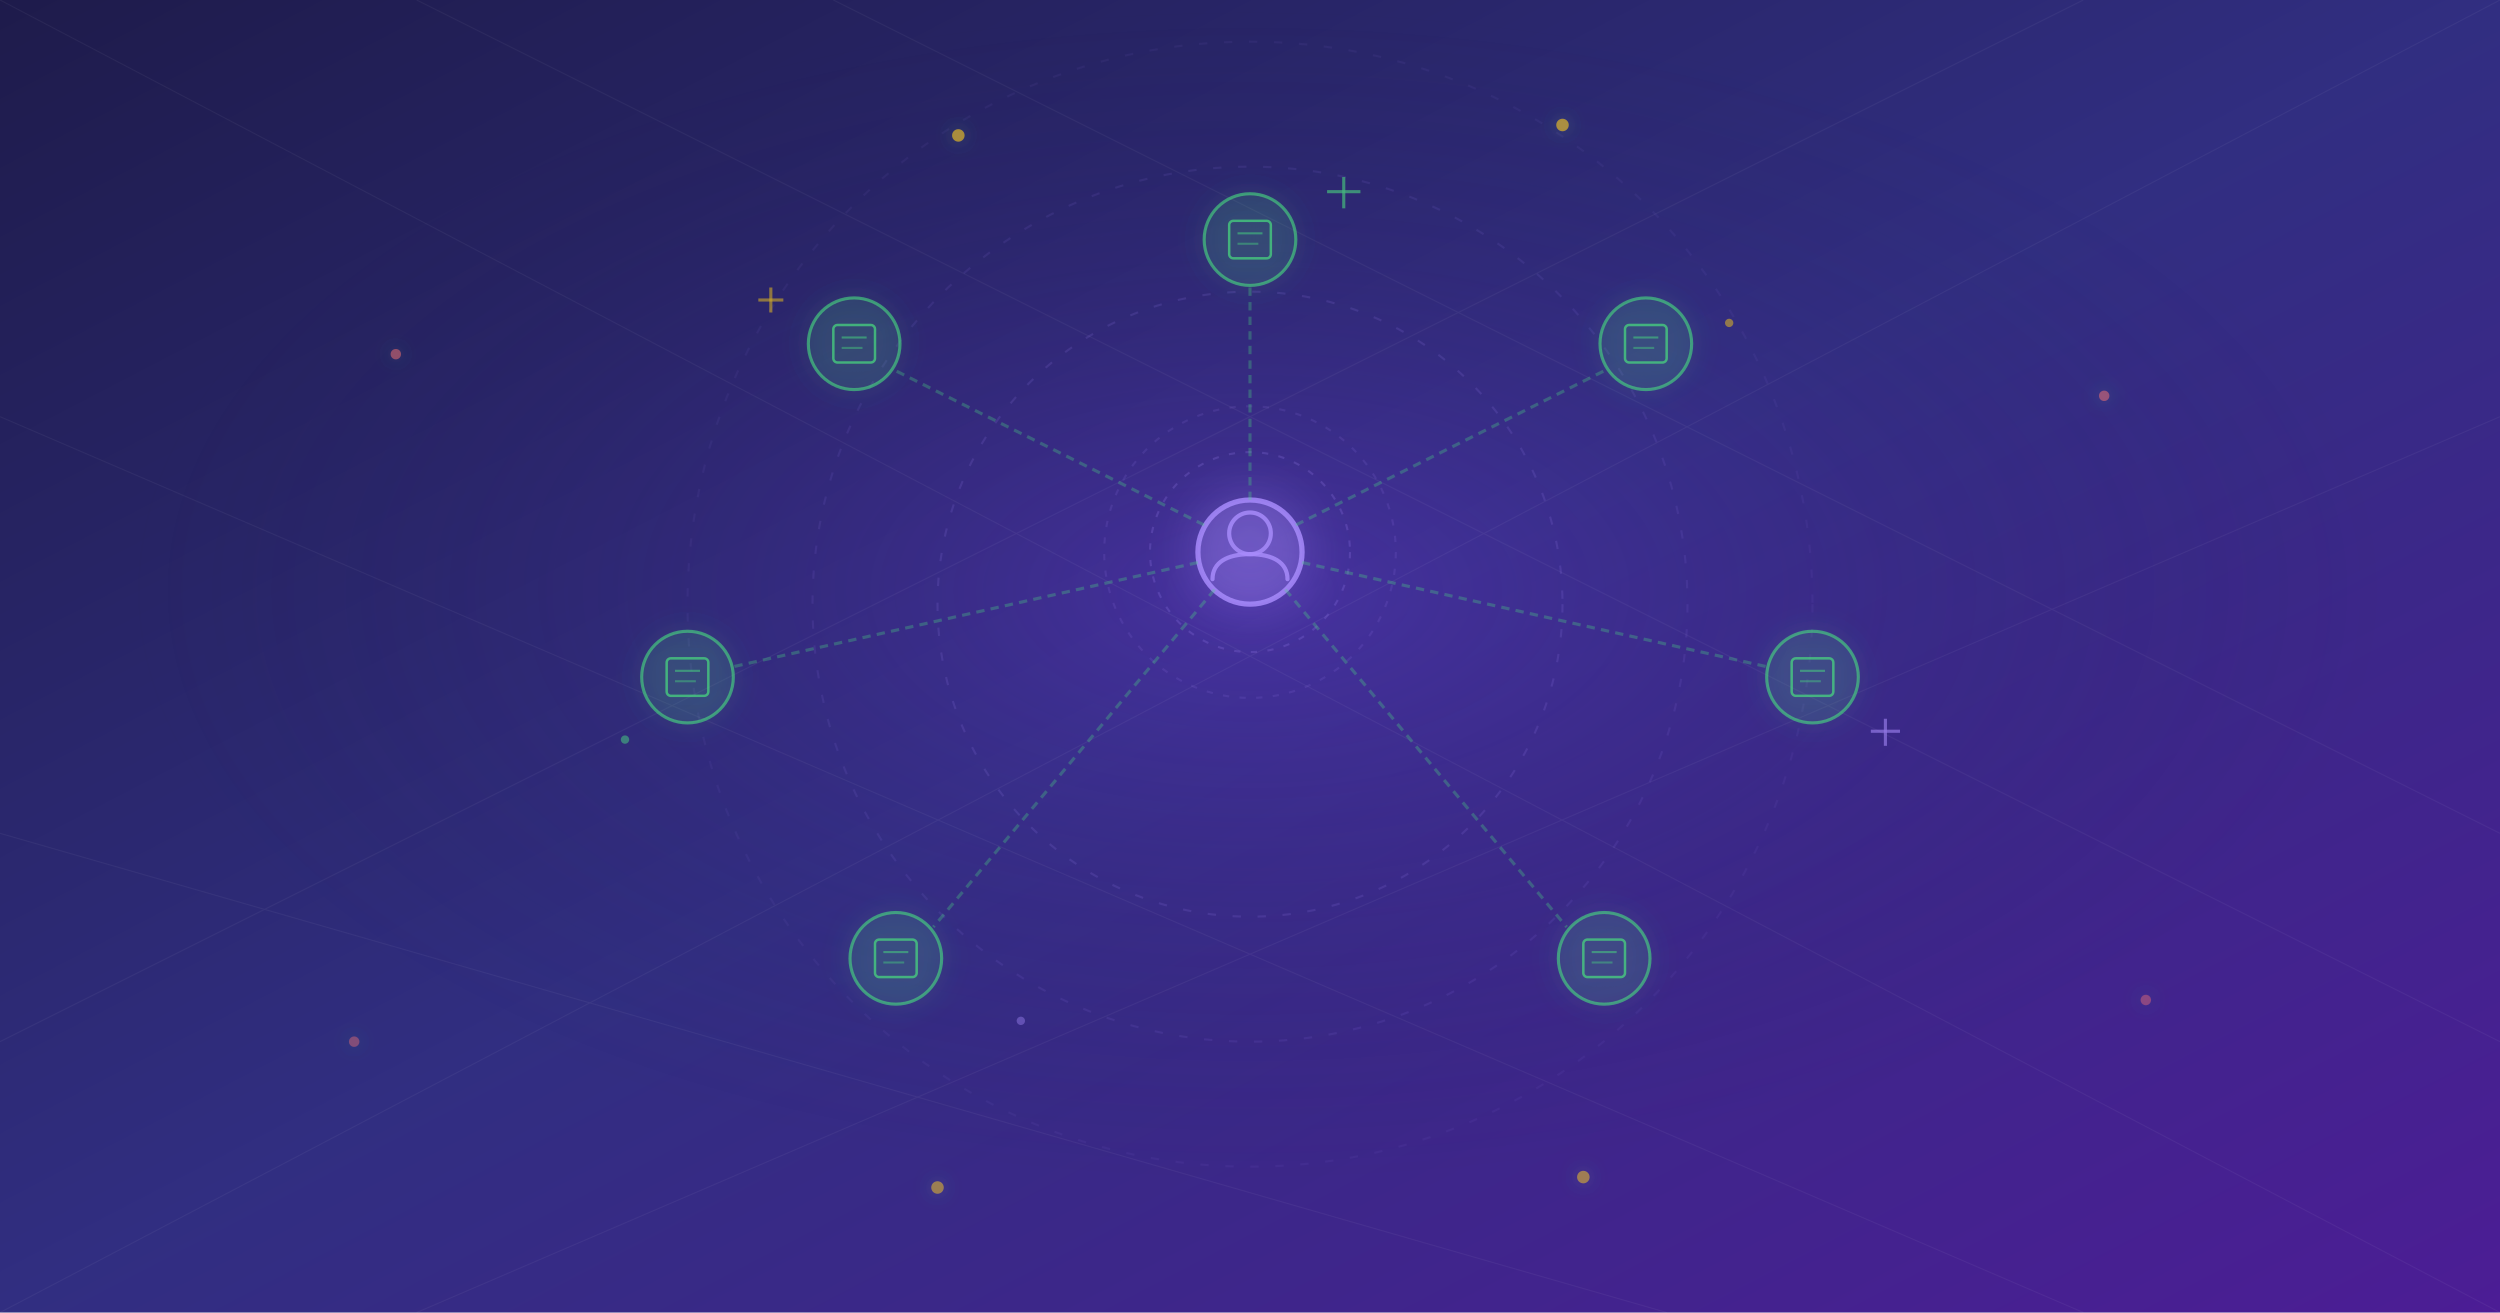
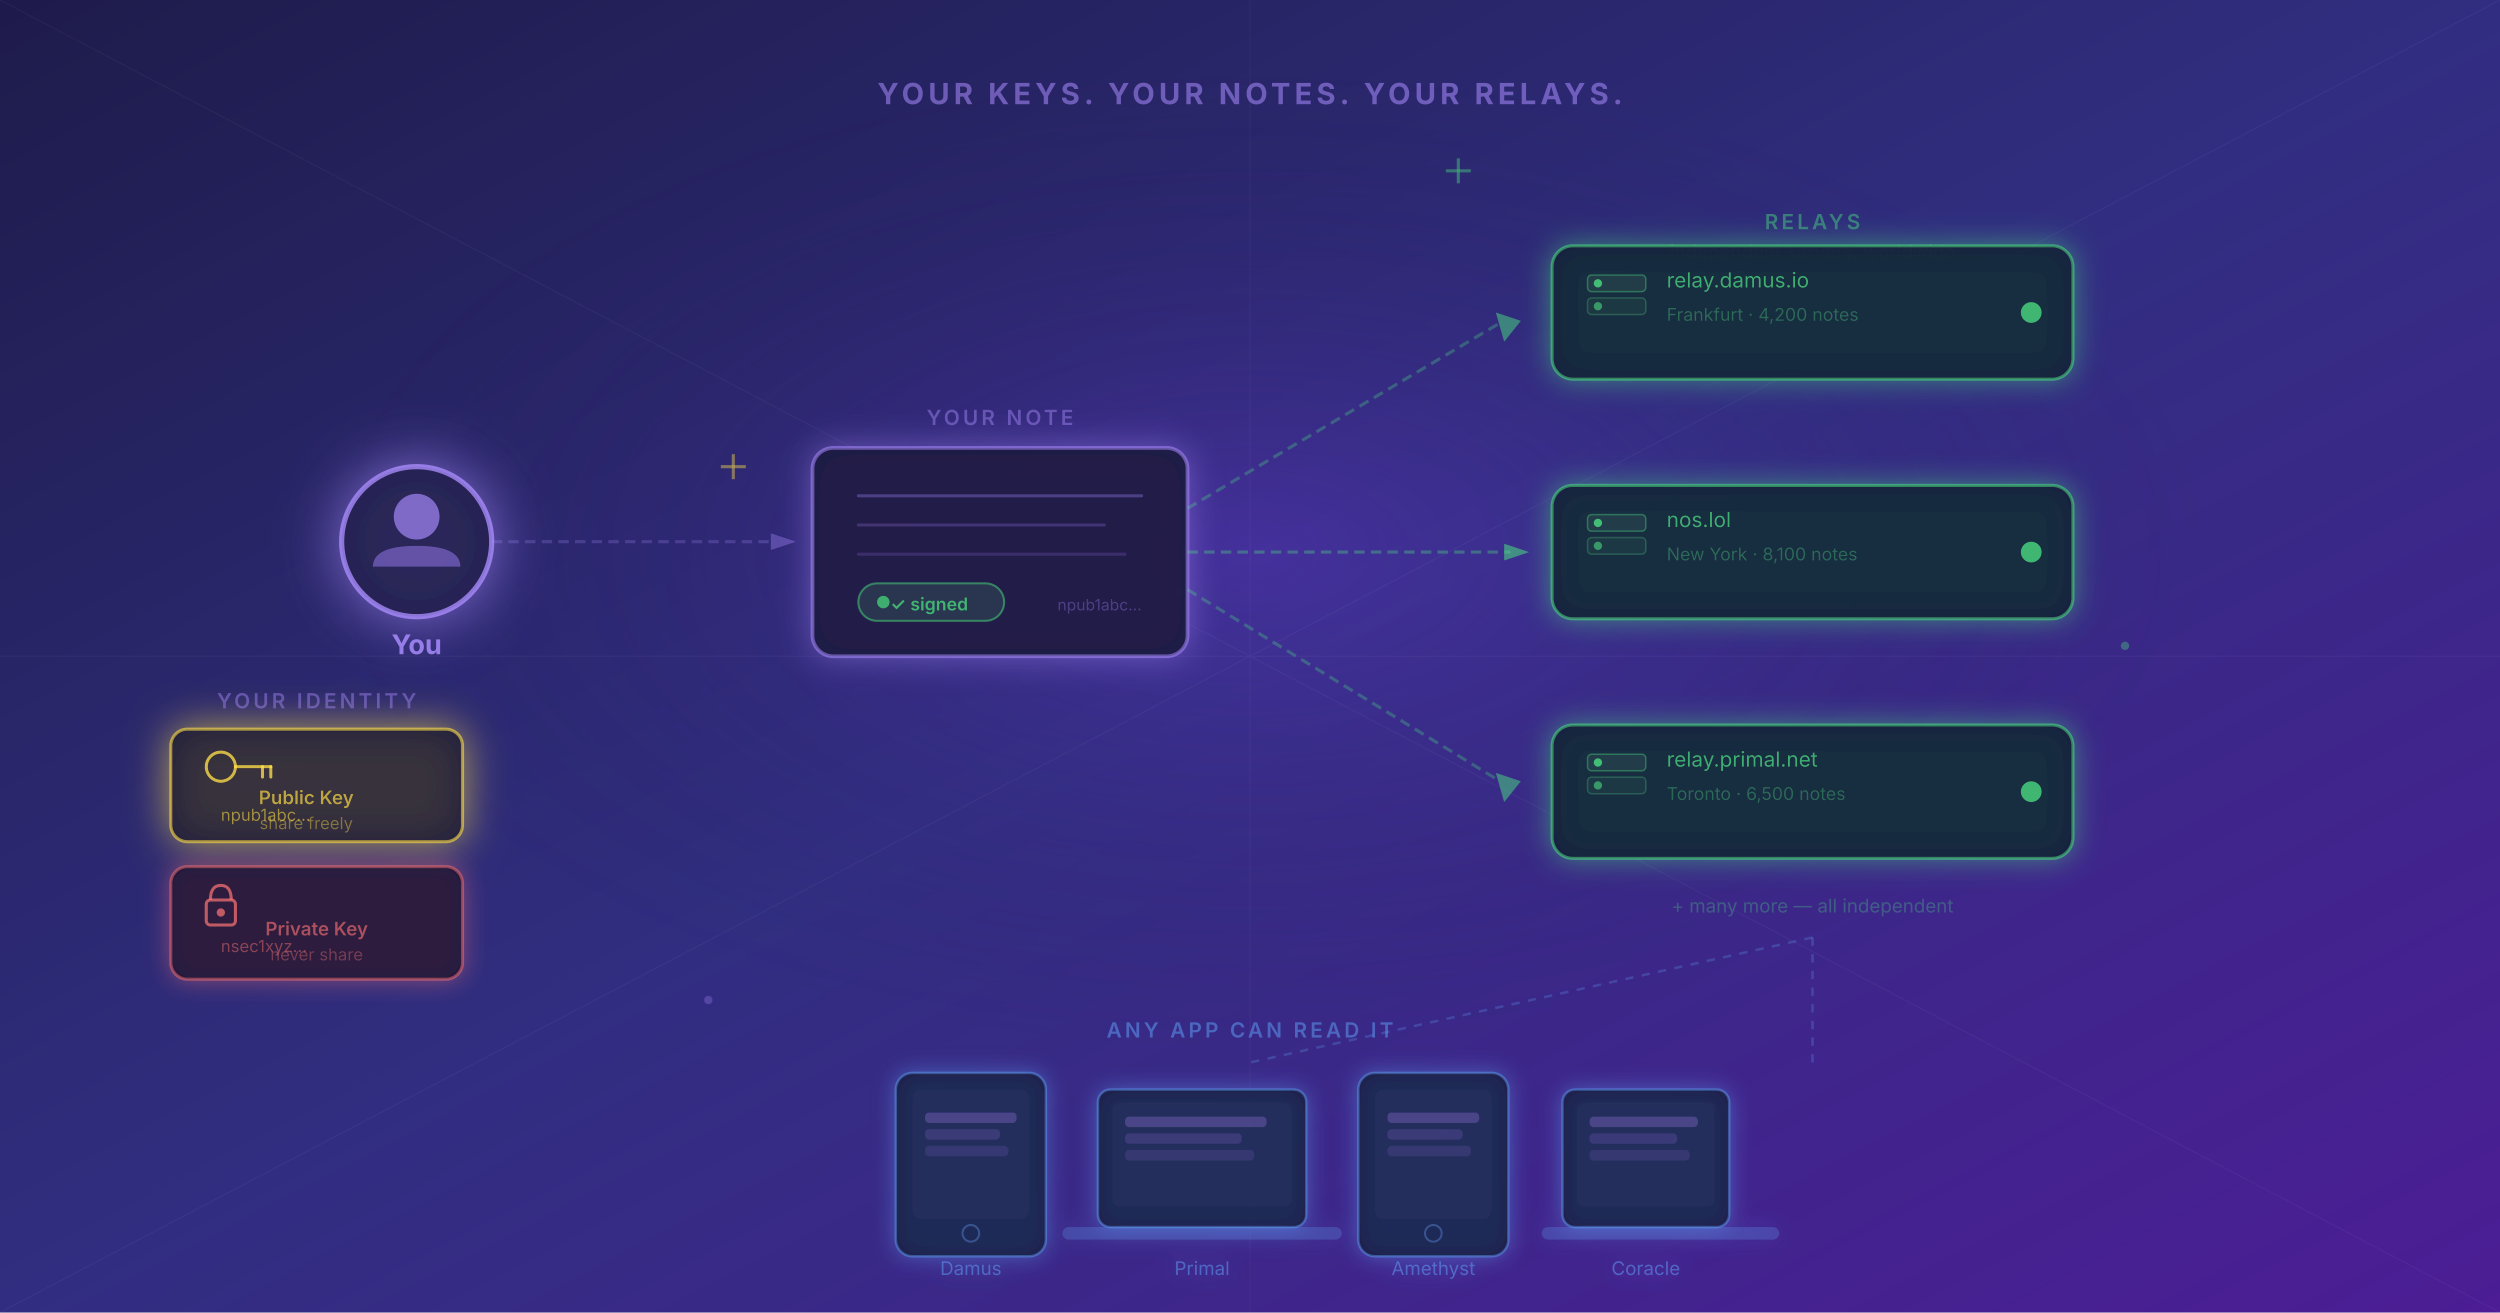
<svg xmlns="http://www.w3.org/2000/svg" width="1200" height="630">
  <defs>
-     <linearGradient id="win-og-bg" x1="0%" y1="0%" x2="100%" y2="100%">
+     <linearGradient id="win-bg" x1="0%" y1="0%" x2="100%" y2="100%">
      <stop offset="0%" style="stop-color:#1e1b4b;stop-opacity:1" />
      <stop offset="50%" style="stop-color:#312e81;stop-opacity:1" />
      <stop offset="100%" style="stop-color:#4c1d95;stop-opacity:1" />
    </linearGradient>
-     <radialGradient id="win-og-glow" cx="50%" cy="45%" r="45%">
-       <stop offset="0%" style="stop-color:#7c3aed;stop-opacity:0.3" />
+     <radialGradient id="win-center-glow" cx="50%" cy="42%" r="38%">
+       <stop offset="0%" style="stop-color:#7c3aed;stop-opacity:0.28" />
      <stop offset="100%" style="stop-color:#1e1b4b;stop-opacity:0" />
    </radialGradient>
-     <filter id="win-og-shadow" x="-20%" y="-20%" width="140%" height="140%">
-       <feDropShadow dx="0" dy="0" stdDeviation="4" flood-color="#a78bfa" flood-opacity="0.5" />
+     <filter id="win-user-glow" x="-50%" y="-50%" width="200%" height="200%">
+       <feDropShadow dx="0" dy="0" stdDeviation="14" flood-color="#a78bfa" flood-opacity="0.75" />
    </filter>
-     <filter id="win-og-user-glow" x="-50%" y="-50%" width="200%" height="200%">
-       <feDropShadow dx="0" dy="0" stdDeviation="12" flood-color="#a78bfa" flood-opacity="0.7" />
+     <filter id="win-key-glow" x="-60%" y="-60%" width="220%" height="220%">
+       <feDropShadow dx="0" dy="0" stdDeviation="10" flood-color="#fde047" flood-opacity="0.7" />
    </filter>
-     <filter id="win-og-relay-glow" x="-50%" y="-50%" width="200%" height="200%">
-       <feDropShadow dx="0" dy="0" stdDeviation="6" flood-color="#4ade80" flood-opacity="0.5" />
+     <filter id="win-note-glow" x="-40%" y="-40%" width="180%" height="180%">
+       <feDropShadow dx="0" dy="0" stdDeviation="8" flood-color="#a78bfa" flood-opacity="0.5" />
    </filter>
-     <filter id="win-og-node-glow" x="-50%" y="-50%" width="200%" height="200%">
-       <feDropShadow dx="0" dy="0" stdDeviation="4" flood-color="#4ade80" flood-opacity="0.5" />
+     <filter id="win-relay-glow" x="-50%" y="-50%" width="200%" height="200%">
+       <feDropShadow dx="0" dy="0" stdDeviation="7" flood-color="#4ade80" flood-opacity="0.55" />
+     </filter>
+     <filter id="win-app-glow" x="-50%" y="-50%" width="200%" height="200%">
+       <feDropShadow dx="0" dy="0" stdDeviation="5" flood-color="#60a5fa" flood-opacity="0.5" />
+     </filter>
+     <filter id="win-lock-glow" x="-60%" y="-60%" width="220%" height="220%">
+       <feDropShadow dx="0" dy="0" stdDeviation="6" flood-color="#f87171" flood-opacity="0.5" />
    </filter>
  </defs>
-   <rect width="100%" height="100%" fill="url(#win-og-bg)" />
-   <rect width="100%" height="100%" fill="url(#win-og-glow)" />
-   <g opacity="0.05" stroke="white" stroke-width="0.5">
+   <rect width="1200" height="630" fill="url(#win-bg)" />
+   <rect width="1200" height="630" fill="url(#win-center-glow)" />
+   <g opacity="0.04" stroke="white" stroke-width="0.5">
    <line x1="0" y1="0" x2="1200" y2="630" />
-     <line x1="200" y1="0" x2="1200" y2="500" />
-     <line x1="0" y1="200" x2="1000" y2="630" />
-     <line x1="400" y1="0" x2="1200" y2="400" />
-     <line x1="0" y1="400" x2="800" y2="630" />
    <line x1="1200" y1="0" x2="0" y2="630" />
-     <line x1="1000" y1="0" x2="0" y2="500" />
-     <line x1="1200" y1="200" x2="200" y2="630" />
+     <line x1="0" y1="315" x2="1200" y2="315" />
+     <line x1="600" y1="0" x2="600" y2="630" />
  </g>
-   <circle cx="600" cy="290" r="270" fill="none" stroke="rgba(167,139,250,0.06)" stroke-width="1" stroke-dasharray="4,8" />
-   <circle cx="600" cy="290" r="210" fill="none" stroke="rgba(167,139,250,0.10)" stroke-width="1" stroke-dasharray="4,8" />
-   <circle cx="600" cy="290" r="150" fill="none" stroke="rgba(167,139,250,0.14)" stroke-width="1" stroke-dasharray="4,8" />
-   <g filter="url(#win-og-node-glow)">
-     <circle cx="190" cy="170" r="2.5" fill="rgba(248,113,113,0.5)" />
-     <circle cx="1010" cy="190" r="2.5" fill="rgba(248,113,113,0.5)" />
-     <circle cx="170" cy="500" r="2.5" fill="rgba(248,113,113,0.4)" />
-     <circle cx="1030" cy="480" r="2.5" fill="rgba(248,113,113,0.4)" />
-     <circle cx="460" cy="65" r="3" fill="rgba(250,204,21,0.6)" />
-     <circle cx="750" cy="60" r="3" fill="rgba(250,204,21,0.6)" />
-     <circle cx="450" cy="570" r="3" fill="rgba(250,204,21,0.5)" />
-     <circle cx="760" cy="565" r="3" fill="rgba(250,204,21,0.5)" />
+   <g filter="url(#win-user-glow)">
+     <circle cx="200" cy="260" r="36" fill="rgba(30,27,75,0.95)" stroke="rgba(167,139,250,0.8)" stroke-width="2.5" />
+     <circle cx="200" cy="248" r="11" fill="rgba(167,139,250,0.7)" />
+     <path d="M179,272 Q179,262 200,262 Q221,262 221,272" fill="rgba(167,139,250,0.5)" />
  </g>
-   <g filter="url(#win-og-user-glow)">
-     <circle cx="600" cy="265" r="25" fill="rgba(167,139,250,0.25)" stroke="rgba(167,139,250,0.85)" stroke-width="2.5" />
-     <circle cx="600" cy="256" r="10" fill="none" stroke="rgba(167,139,250,0.85)" stroke-width="2" />
-     <path d="M582,278 C582,270 589,266 600,266 C611,266 618,270 618,278" fill="none" stroke="rgba(167,139,250,0.85)" stroke-width="2" stroke-linecap="round" />
+   <text x="200" y="314" font-family="'Inter', sans-serif" font-size="13" font-weight="700" fill="rgba(167,139,250,0.85)" text-anchor="middle">You</text>
+   <g filter="url(#win-key-glow)">
+     <rect x="82" y="350" width="140" height="54" rx="8" fill="rgba(25,20,60,0.95)" stroke="rgba(253,224,71,0.6)" stroke-width="1.5" />
+     <circle cx="106" cy="368" r="7" fill="none" stroke="rgba(253,224,71,0.8)" stroke-width="1.5" />
+     <line x1="113" y1="368" x2="130" y2="368" stroke="rgba(253,224,71,0.8)" stroke-width="1.5" stroke-linecap="round" />
+     <line x1="126" y1="368" x2="126" y2="373" stroke="rgba(253,224,71,0.8)" stroke-width="1.5" stroke-linecap="round" />
+     <line x1="130" y1="368" x2="130" y2="373" stroke="rgba(253,224,71,0.8)" stroke-width="1.5" stroke-linecap="round" />
+     <text x="106" y="394" font-family="'Inter', monospace" font-size="8" fill="rgba(253,224,71,0.6)" text-anchor="start">npub1abc…</text>
+     <text x="147" y="386" font-family="'Inter', sans-serif" font-size="9" font-weight="600" fill="rgba(253,224,71,0.7)" text-anchor="middle">Public Key</text>
+     <text x="147" y="398" font-family="'Inter', sans-serif" font-size="8" fill="rgba(253,224,71,0.45)" text-anchor="middle">share freely</text>
  </g>
-   <circle cx="600" cy="265" r="48" fill="none" stroke="rgba(167,139,250,0.2)" stroke-width="1" stroke-dasharray="3,5" />
-   <circle cx="600" cy="265" r="70" fill="none" stroke="rgba(167,139,250,0.12)" stroke-width="1" stroke-dasharray="3,5" />
-   <g filter="url(#win-og-relay-glow)">
-     <circle cx="600" cy="115" r="22" fill="rgba(74,222,128,0.1)" stroke="rgba(74,222,128,0.6)" stroke-width="1.5" />
-     <rect x="590" y="106" width="20" height="18" rx="2" fill="none" stroke="rgba(74,222,128,0.7)" stroke-width="1.2" />
-     <line x1="594" y1="112" x2="606" y2="112" stroke="rgba(74,222,128,0.5)" stroke-width="1" />
-     <line x1="594" y1="117" x2="604" y2="117" stroke="rgba(74,222,128,0.4)" stroke-width="1" />
+   <g filter="url(#win-lock-glow)">
+     <rect x="82" y="416" width="140" height="54" rx="8" fill="rgba(25,20,60,0.95)" stroke="rgba(248,113,113,0.5)" stroke-width="1.5" />
+     <rect x="99" y="432" width="14" height="12" rx="2" fill="none" stroke="rgba(248,113,113,0.75)" stroke-width="1.5" />
+     <path d="M101,432 Q101,425 106,425 Q111,425 111,432" fill="none" stroke="rgba(248,113,113,0.75)" stroke-width="1.5" />
+     <circle cx="106" cy="438" r="2" fill="rgba(248,113,113,0.75)" />
+     <text x="106" y="457" font-family="'Inter', monospace" font-size="8" fill="rgba(248,113,113,0.5)" text-anchor="start">nsec1xyz…</text>
+     <text x="152" y="449" font-family="'Inter', sans-serif" font-size="9" font-weight="600" fill="rgba(248,113,113,0.65)" text-anchor="middle">Private Key</text>
+     <text x="152" y="461" font-family="'Inter', sans-serif" font-size="8" fill="rgba(248,113,113,0.4)" text-anchor="middle">never share</text>
  </g>
-   <line x1="600" y1="240" x2="600" y2="137" stroke="rgba(74,222,128,0.3)" stroke-width="1.5" stroke-dasharray="4,3" />
-   <g filter="url(#win-og-relay-glow)">
-     <circle cx="790" cy="165" r="22" fill="rgba(74,222,128,0.1)" stroke="rgba(74,222,128,0.6)" stroke-width="1.5" />
-     <rect x="780" y="156" width="20" height="18" rx="2" fill="none" stroke="rgba(74,222,128,0.7)" stroke-width="1.2" />
-     <line x1="784" y1="162" x2="796" y2="162" stroke="rgba(74,222,128,0.5)" stroke-width="1" />
-     <line x1="784" y1="167" x2="794" y2="167" stroke="rgba(74,222,128,0.4)" stroke-width="1" />
+   <text x="152" y="340" font-family="'Inter', sans-serif" font-size="10" font-weight="600" fill="rgba(167,139,250,0.45)" text-anchor="middle" letter-spacing="1.5">YOUR IDENTITY</text>
+   <g opacity="0.6">
+     <line x1="236" y1="260" x2="370" y2="260" stroke="rgba(167,139,250,0.4)" stroke-width="1.5" stroke-dasharray="5,3" />
+     <polygon points="370,256 382,260 370,264" fill="rgba(167,139,250,0.6)" />
  </g>
-   <line x1="622" y1="252" x2="770" y2="178" stroke="rgba(74,222,128,0.3)" stroke-width="1.5" stroke-dasharray="4,3" />
-   <g filter="url(#win-og-relay-glow)">
-     <circle cx="870" cy="325" r="22" fill="rgba(74,222,128,0.1)" stroke="rgba(74,222,128,0.6)" stroke-width="1.5" />
-     <rect x="860" y="316" width="20" height="18" rx="2" fill="none" stroke="rgba(74,222,128,0.7)" stroke-width="1.2" />
-     <line x1="864" y1="322" x2="876" y2="322" stroke="rgba(74,222,128,0.5)" stroke-width="1" />
-     <line x1="864" y1="327" x2="874" y2="327" stroke="rgba(74,222,128,0.4)" stroke-width="1" />
+   <g filter="url(#win-note-glow)">
+     <rect x="390" y="215" width="180" height="100" rx="10" fill="rgba(25,20,60,0.95)" stroke="rgba(167,139,250,0.55)" stroke-width="1.8" />
+     <line x1="412" y1="238" x2="548" y2="238" stroke="rgba(167,139,250,0.35)" stroke-width="1.5" stroke-linecap="round" />
+     <line x1="412" y1="252" x2="530" y2="252" stroke="rgba(167,139,250,0.25)" stroke-width="1.5" stroke-linecap="round" />
+     <line x1="412" y1="266" x2="540" y2="266" stroke="rgba(167,139,250,0.2)" stroke-width="1.5" stroke-linecap="round" />
+     <rect x="412" y="280" width="70" height="18" rx="9" fill="rgba(74,222,128,0.15)" stroke="rgba(74,222,128,0.5)" stroke-width="1" />
+     <circle cx="424" cy="289" r="3" fill="rgba(74,222,128,0.7)" />
+     <text x="446" y="293" font-family="'Inter', sans-serif" font-size="8.5" font-weight="600" fill="rgba(74,222,128,0.75)" text-anchor="middle">✓ signed</text>
+     <text x="548" y="293" font-family="'Inter', monospace" font-size="7.5" fill="rgba(167,139,250,0.35)" text-anchor="end">npub1abc…</text>
  </g>
-   <line x1="625" y1="270" x2="848" y2="320" stroke="rgba(74,222,128,0.3)" stroke-width="1.5" stroke-dasharray="4,3" />
-   <g filter="url(#win-og-relay-glow)">
-     <circle cx="770" cy="460" r="22" fill="rgba(74,222,128,0.1)" stroke="rgba(74,222,128,0.6)" stroke-width="1.5" />
-     <rect x="760" y="451" width="20" height="18" rx="2" fill="none" stroke="rgba(74,222,128,0.7)" stroke-width="1.2" />
-     <line x1="764" y1="457" x2="776" y2="457" stroke="rgba(74,222,128,0.5)" stroke-width="1" />
-     <line x1="764" y1="462" x2="774" y2="462" stroke="rgba(74,222,128,0.4)" stroke-width="1" />
+   <text x="480" y="204" font-family="'Inter', sans-serif" font-size="10" font-weight="600" fill="rgba(167,139,250,0.45)" text-anchor="middle" letter-spacing="1.5">YOUR NOTE</text>
+   <line x1="570" y1="244" x2="720" y2="155" stroke="rgba(74,222,128,0.3)" stroke-width="1.5" stroke-dasharray="5,3" />
+   <polygon points="718,150 730,154 722,164" fill="rgba(74,222,128,0.5)" />
+   <line x1="570" y1="265" x2="725" y2="265" stroke="rgba(74,222,128,0.35)" stroke-width="1.5" stroke-dasharray="5,3" />
+   <polygon points="722,261 734,265 722,269" fill="rgba(74,222,128,0.55)" />
+   <line x1="570" y1="283" x2="720" y2="375" stroke="rgba(74,222,128,0.3)" stroke-width="1.5" stroke-dasharray="5,3" />
+   <polygon points="718,371 730,375 722,385" fill="rgba(74,222,128,0.5)" />
+   <text x="870" y="110" font-family="'Inter', sans-serif" font-size="10" font-weight="600" fill="rgba(74,222,128,0.45)" text-anchor="middle" letter-spacing="1.5">RELAYS</text>
+   <text x="870" y="124" font-family="'Inter', sans-serif" font-size="9" fill="rgba(74,222,128,0.3)" text-anchor="middle">independent servers, worldwide</text>
+   <g filter="url(#win-relay-glow)">
+     <rect x="745" y="118" width="250" height="64" rx="10" fill="rgba(25,20,60,0.95)" stroke="rgba(74,222,128,0.55)" stroke-width="1.5" />
+     <rect x="762" y="132" width="28" height="8" rx="2" fill="rgba(74,222,128,0.15)" stroke="rgba(74,222,128,0.4)" stroke-width="0.8" />
+     <rect x="762" y="143" width="28" height="8" rx="2" fill="rgba(74,222,128,0.1)" stroke="rgba(74,222,128,0.3)" stroke-width="0.8" />
+     <circle cx="767" cy="136" r="2" fill="rgba(74,222,128,0.8)" />
+     <circle cx="767" cy="147" r="2" fill="rgba(74,222,128,0.6)" />
+     <text x="800" y="138" font-family="'Inter', monospace" font-size="10" fill="rgba(74,222,128,0.75)">relay.damus.io</text>
+     <text x="800" y="154" font-family="'Inter', sans-serif" font-size="8.5" fill="rgba(74,222,128,0.4)">Frankfurt · 4,200 notes</text>
+     <circle cx="975" cy="150" r="5" fill="rgba(74,222,128,0.8)" />
  </g>
-   <line x1="617" y1="283" x2="752" y2="445" stroke="rgba(74,222,128,0.3)" stroke-width="1.5" stroke-dasharray="4,3" />
-   <g filter="url(#win-og-relay-glow)">
-     <circle cx="430" cy="460" r="22" fill="rgba(74,222,128,0.1)" stroke="rgba(74,222,128,0.6)" stroke-width="1.5" />
-     <rect x="420" y="451" width="20" height="18" rx="2" fill="none" stroke="rgba(74,222,128,0.7)" stroke-width="1.2" />
-     <line x1="424" y1="457" x2="436" y2="457" stroke="rgba(74,222,128,0.5)" stroke-width="1" />
-     <line x1="424" y1="462" x2="434" y2="462" stroke="rgba(74,222,128,0.4)" stroke-width="1" />
+   <g filter="url(#win-relay-glow)">
+     <rect x="745" y="233" width="250" height="64" rx="10" fill="rgba(25,20,60,0.95)" stroke="rgba(74,222,128,0.55)" stroke-width="1.5" />
+     <rect x="762" y="247" width="28" height="8" rx="2" fill="rgba(74,222,128,0.15)" stroke="rgba(74,222,128,0.4)" stroke-width="0.8" />
+     <rect x="762" y="258" width="28" height="8" rx="2" fill="rgba(74,222,128,0.1)" stroke="rgba(74,222,128,0.3)" stroke-width="0.8" />
+     <circle cx="767" cy="251" r="2" fill="rgba(74,222,128,0.8)" />
+     <circle cx="767" cy="262" r="2" fill="rgba(74,222,128,0.6)" />
+     <text x="800" y="253" font-family="'Inter', monospace" font-size="10" fill="rgba(74,222,128,0.75)">nos.lol</text>
+     <text x="800" y="269" font-family="'Inter', sans-serif" font-size="8.5" fill="rgba(74,222,128,0.4)">New York · 8,100 notes</text>
+     <circle cx="975" cy="265" r="5" fill="rgba(74,222,128,0.8)" />
  </g>
-   <line x1="583" y1="283" x2="448" y2="445" stroke="rgba(74,222,128,0.3)" stroke-width="1.5" stroke-dasharray="4,3" />
-   <g filter="url(#win-og-relay-glow)">
-     <circle cx="330" cy="325" r="22" fill="rgba(74,222,128,0.1)" stroke="rgba(74,222,128,0.6)" stroke-width="1.5" />
-     <rect x="320" y="316" width="20" height="18" rx="2" fill="none" stroke="rgba(74,222,128,0.7)" stroke-width="1.2" />
-     <line x1="324" y1="322" x2="336" y2="322" stroke="rgba(74,222,128,0.5)" stroke-width="1" />
-     <line x1="324" y1="327" x2="334" y2="327" stroke="rgba(74,222,128,0.4)" stroke-width="1" />
+   <g filter="url(#win-relay-glow)">
+     <rect x="745" y="348" width="250" height="64" rx="10" fill="rgba(25,20,60,0.95)" stroke="rgba(74,222,128,0.55)" stroke-width="1.5" />
+     <rect x="762" y="362" width="28" height="8" rx="2" fill="rgba(74,222,128,0.15)" stroke="rgba(74,222,128,0.4)" stroke-width="0.8" />
+     <rect x="762" y="373" width="28" height="8" rx="2" fill="rgba(74,222,128,0.1)" stroke="rgba(74,222,128,0.3)" stroke-width="0.8" />
+     <circle cx="767" cy="366" r="2" fill="rgba(74,222,128,0.8)" />
+     <circle cx="767" cy="377" r="2" fill="rgba(74,222,128,0.6)" />
+     <text x="800" y="368" font-family="'Inter', monospace" font-size="10" fill="rgba(74,222,128,0.75)">relay.primal.net</text>
+     <text x="800" y="384" font-family="'Inter', sans-serif" font-size="8.5" fill="rgba(74,222,128,0.4)">Toronto · 6,500 notes</text>
+     <circle cx="975" cy="380" r="5" fill="rgba(74,222,128,0.8)" />
  </g>
-   <line x1="575" y1="270" x2="352" y2="320" stroke="rgba(74,222,128,0.3)" stroke-width="1.5" stroke-dasharray="4,3" />
-   <g filter="url(#win-og-relay-glow)">
-     <circle cx="410" cy="165" r="22" fill="rgba(74,222,128,0.1)" stroke="rgba(74,222,128,0.6)" stroke-width="1.5" />
-     <rect x="400" y="156" width="20" height="18" rx="2" fill="none" stroke="rgba(74,222,128,0.7)" stroke-width="1.2" />
-     <line x1="404" y1="162" x2="416" y2="162" stroke="rgba(74,222,128,0.5)" stroke-width="1" />
-     <line x1="404" y1="167" x2="414" y2="167" stroke="rgba(74,222,128,0.4)" stroke-width="1" />
+   <text x="870" y="438" font-family="'Inter', sans-serif" font-size="9" fill="rgba(74,222,128,0.3)" text-anchor="middle">+ many more — all independent</text>
+   <line x1="870" y1="450" x2="600" y2="510" stroke="rgba(96,165,250,0.25)" stroke-width="1.2" stroke-dasharray="4,4" />
+   <line x1="870" y1="450" x2="870" y2="510" stroke="rgba(96,165,250,0.25)" stroke-width="1.2" stroke-dasharray="4,4" />
+   <text x="600" y="498" font-family="'Inter', sans-serif" font-size="10" font-weight="600" fill="rgba(96,165,250,0.5)" text-anchor="middle" letter-spacing="1.5">ANY APP CAN READ IT</text>
+   <g filter="url(#win-app-glow)">
+     <rect x="430" y="515" width="72" height="88" rx="8" fill="rgba(25,20,60,0.9)" stroke="rgba(96,165,250,0.45)" stroke-width="1.2" />
+     <rect x="438" y="523" width="56" height="62" rx="4" fill="rgba(96,165,250,0.07)" />
+     <rect x="444" y="534" width="44" height="5" rx="2" fill="rgba(167,139,250,0.3)" />
+     <rect x="444" y="542" width="36" height="5" rx="2" fill="rgba(167,139,250,0.2)" />
+     <rect x="444" y="550" width="40" height="5" rx="2" fill="rgba(167,139,250,0.15)" />
+     <circle cx="466" cy="592" r="4" fill="none" stroke="rgba(96,165,250,0.4)" stroke-width="1" />
+     <text x="466" y="612" font-family="'Inter', sans-serif" font-size="9" fill="rgba(96,165,250,0.5)" text-anchor="middle">Damus</text>
  </g>
-   <line x1="578" y1="252" x2="430" y2="178" stroke="rgba(74,222,128,0.3)" stroke-width="1.5" stroke-dasharray="4,3" />
-   <g opacity="0.8">
-     <line x1="645" y1="100" x2="645" y2="85" stroke="rgba(74,222,128,0.7)" stroke-width="1.5" />
-     <line x1="637" y1="92" x2="653" y2="92" stroke="rgba(74,222,128,0.7)" stroke-width="1.5" />
-     <line x1="370" y1="150" x2="370" y2="138" stroke="rgba(250,204,21,0.6)" stroke-width="1.5" />
-     <line x1="364" y1="144" x2="376" y2="144" stroke="rgba(250,204,21,0.6)" stroke-width="1.5" />
-     <line x1="905" y1="345" x2="905" y2="358" stroke="rgba(167,139,250,0.7)" stroke-width="1.5" />
-     <line x1="898" y1="351" x2="912" y2="351" stroke="rgba(167,139,250,0.7)" stroke-width="1.5" />
-     <circle cx="300" cy="355" r="2" fill="rgba(74,222,128,0.6)" />
-     <circle cx="830" cy="155" r="2" fill="rgba(250,204,21,0.6)" />
-     <circle cx="490" cy="490" r="2" fill="rgba(167,139,250,0.5)" />
+   <g filter="url(#win-app-glow)">
+     <rect x="527" y="523" width="100" height="66" rx="6" fill="rgba(25,20,60,0.9)" stroke="rgba(96,165,250,0.45)" stroke-width="1.2" />
+     <rect x="534" y="529" width="86" height="50" rx="3" fill="rgba(96,165,250,0.07)" />
+     <rect x="540" y="536" width="68" height="5" rx="2" fill="rgba(167,139,250,0.3)" />
+     <rect x="540" y="544" width="56" height="5" rx="2" fill="rgba(167,139,250,0.2)" />
+     <rect x="540" y="552" width="62" height="5" rx="2" fill="rgba(167,139,250,0.15)" />
+     <rect x="510" y="589" width="134" height="6" rx="3" fill="rgba(96,165,250,0.25)" />
+     <text x="577" y="612" font-family="'Inter', sans-serif" font-size="9" fill="rgba(96,165,250,0.5)" text-anchor="middle">Primal</text>
+   </g>
+   <g filter="url(#win-app-glow)">
+     <rect x="652" y="515" width="72" height="88" rx="8" fill="rgba(25,20,60,0.9)" stroke="rgba(96,165,250,0.45)" stroke-width="1.2" />
+     <rect x="660" y="523" width="56" height="62" rx="4" fill="rgba(96,165,250,0.07)" />
+     <rect x="666" y="534" width="44" height="5" rx="2" fill="rgba(167,139,250,0.3)" />
+     <rect x="666" y="542" width="36" height="5" rx="2" fill="rgba(167,139,250,0.2)" />
+     <rect x="666" y="550" width="40" height="5" rx="2" fill="rgba(167,139,250,0.15)" />
+     <circle cx="688" cy="592" r="4" fill="none" stroke="rgba(96,165,250,0.4)" stroke-width="1" />
+     <text x="688" y="612" font-family="'Inter', sans-serif" font-size="9" fill="rgba(96,165,250,0.5)" text-anchor="middle">Amethyst</text>
+   </g>
+   <g filter="url(#win-app-glow)">
+     <rect x="750" y="523" width="80" height="66" rx="6" fill="rgba(25,20,60,0.9)" stroke="rgba(96,165,250,0.45)" stroke-width="1.2" />
+     <rect x="757" y="529" width="66" height="50" rx="3" fill="rgba(96,165,250,0.07)" />
+     <rect x="763" y="536" width="52" height="5" rx="2" fill="rgba(167,139,250,0.3)" />
+     <rect x="763" y="544" width="42" height="5" rx="2" fill="rgba(167,139,250,0.2)" />
+     <rect x="763" y="552" width="48" height="5" rx="2" fill="rgba(167,139,250,0.15)" />
+     <rect x="740" y="589" width="114" height="6" rx="3" fill="rgba(96,165,250,0.25)" />
+     <text x="790" y="612" font-family="'Inter', sans-serif" font-size="9" fill="rgba(96,165,250,0.5)" text-anchor="middle">Coracle</text>
+   </g>
+   <text x="600" y="50" font-family="'Inter', sans-serif" font-size="14" font-weight="700" fill="rgba(167,139,250,0.55)" text-anchor="middle" letter-spacing="2">YOUR KEYS. YOUR NOTES. YOUR RELAYS.</text>
+   <g opacity="0.7">
+     <line x1="352" y1="230" x2="352" y2="218" stroke="rgba(253,224,71,0.6)" stroke-width="1.5" />
+     <line x1="346" y1="224" x2="358" y2="224" stroke="rgba(253,224,71,0.6)" stroke-width="1.5" />
+     <line x1="700" y1="88" x2="700" y2="76" stroke="rgba(74,222,128,0.6)" stroke-width="1.5" />
+     <line x1="694" y1="82" x2="706" y2="82" stroke="rgba(74,222,128,0.6)" stroke-width="1.5" />
+     <circle cx="1020" cy="310" r="2" fill="rgba(74,222,128,0.5)" />
+     <circle cx="340" cy="480" r="2" fill="rgba(167,139,250,0.4)" />
  </g>
</svg>
